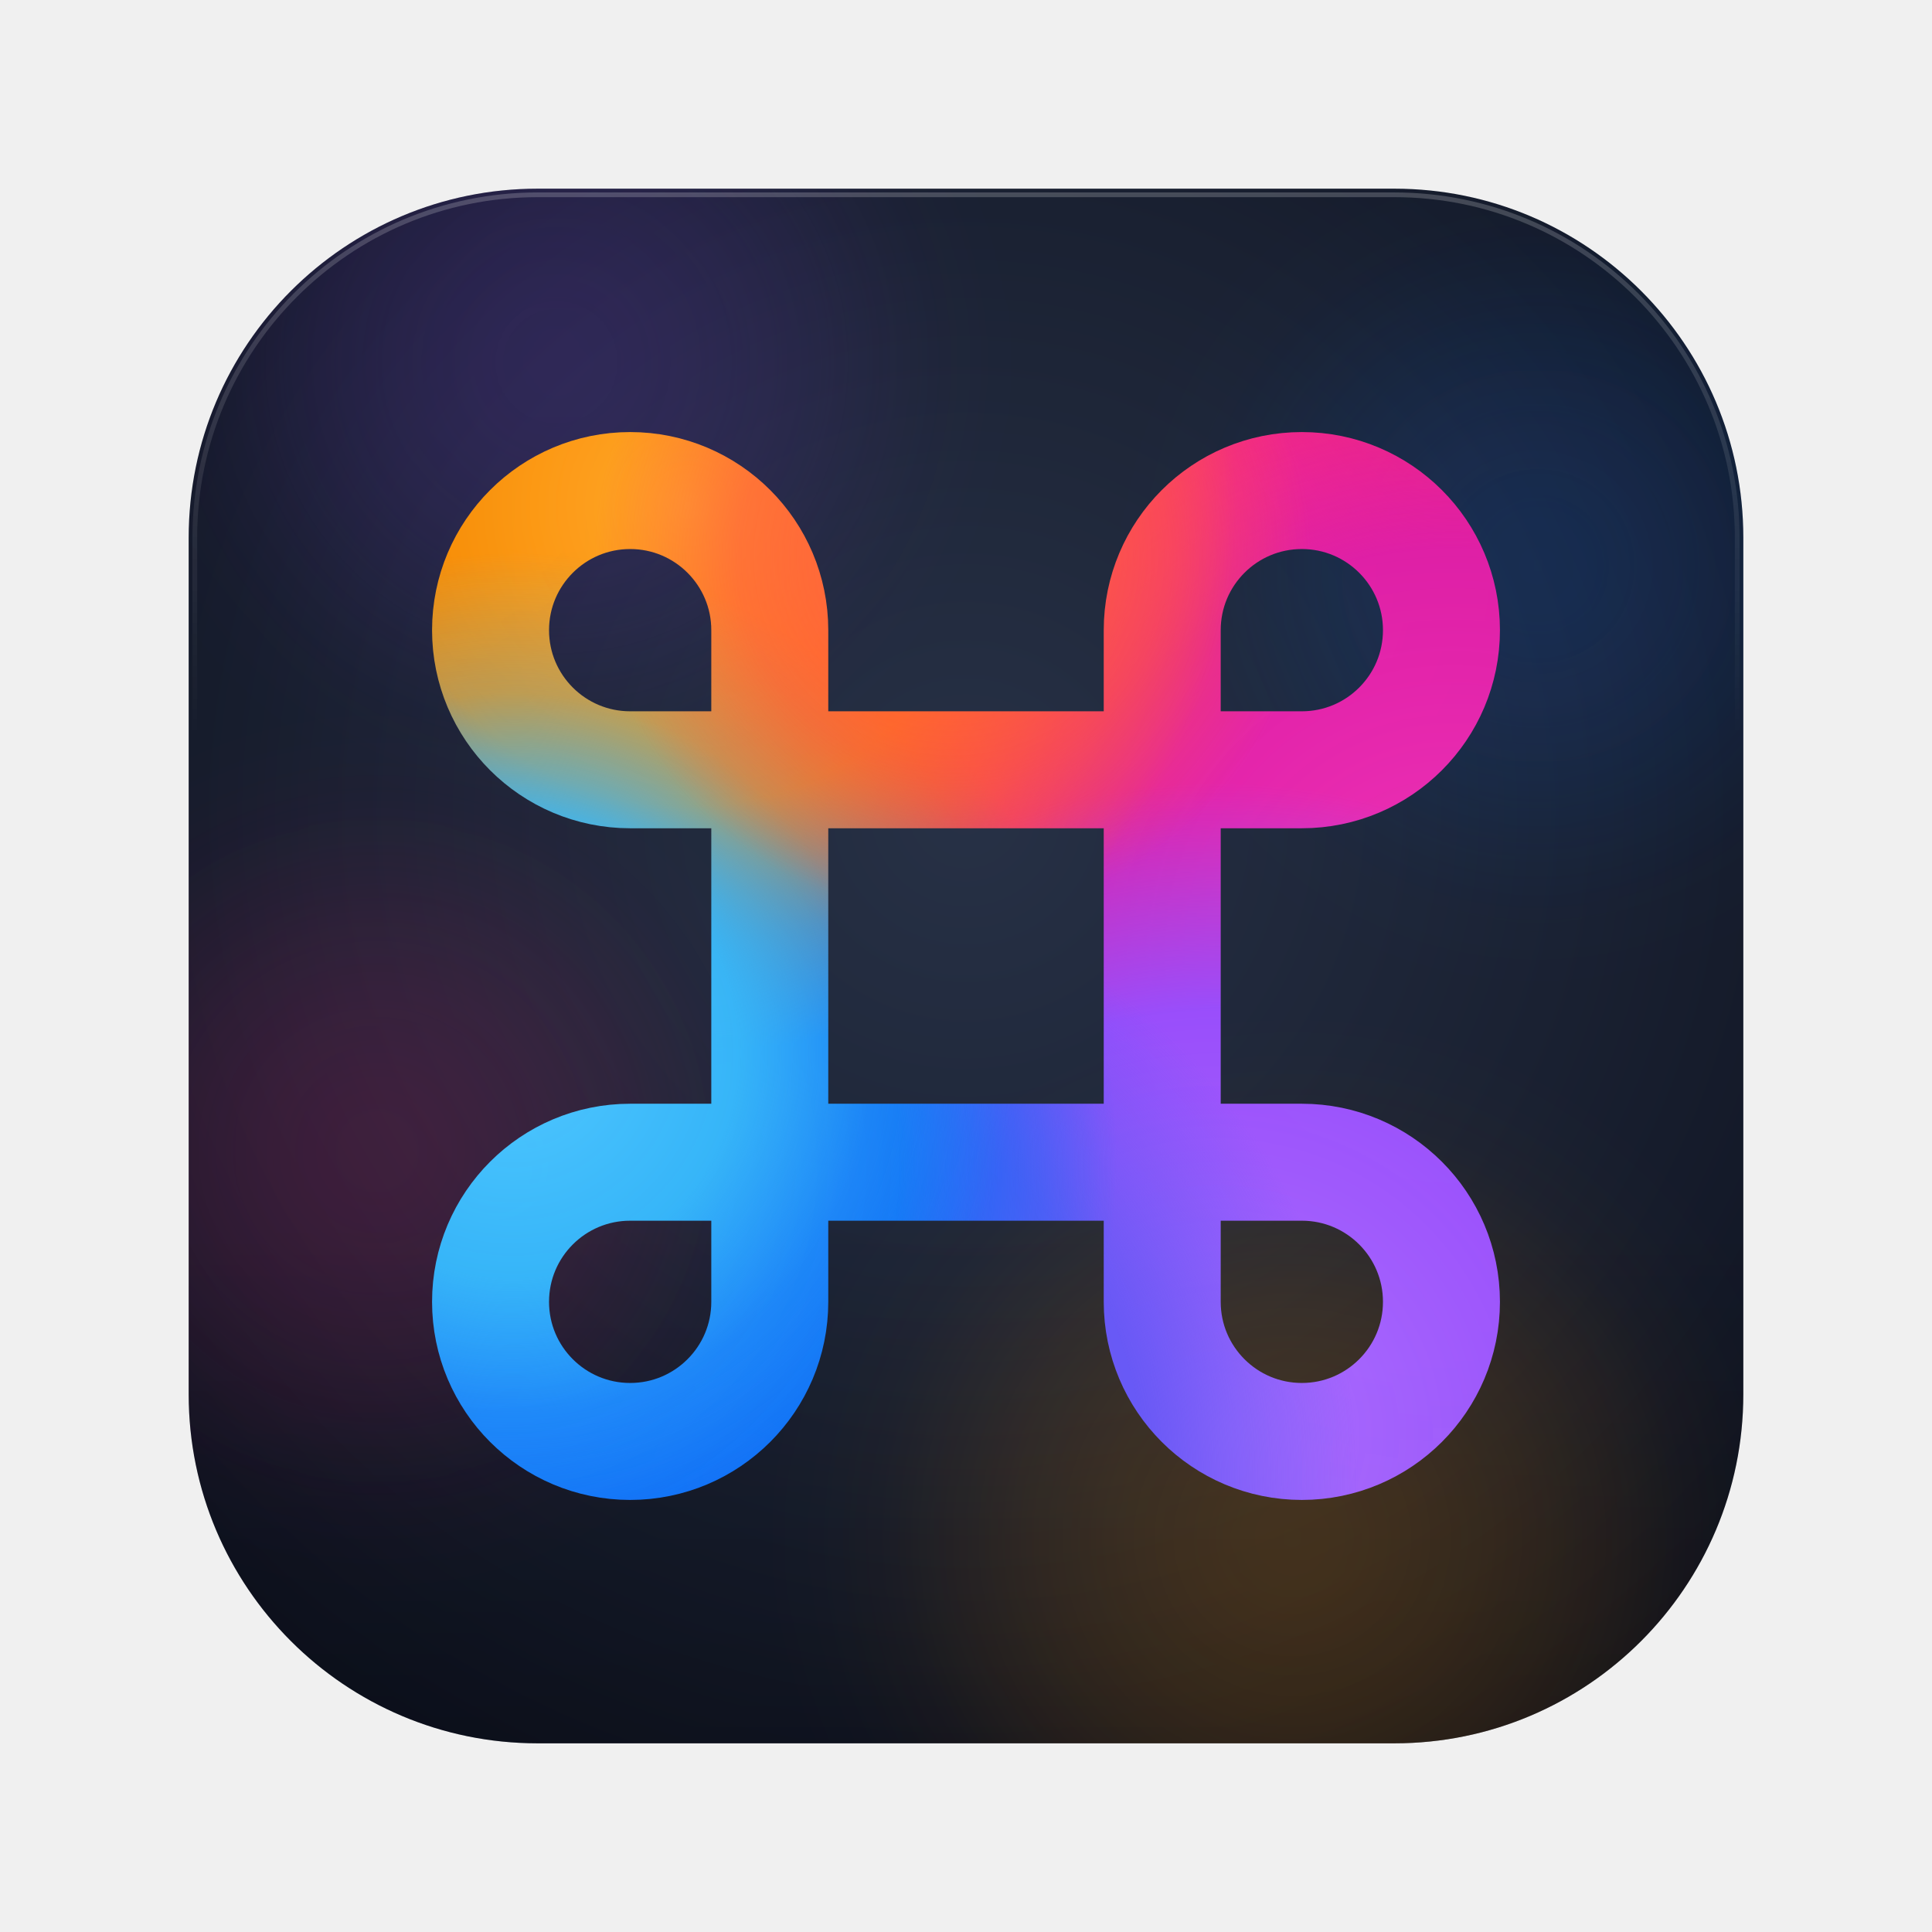
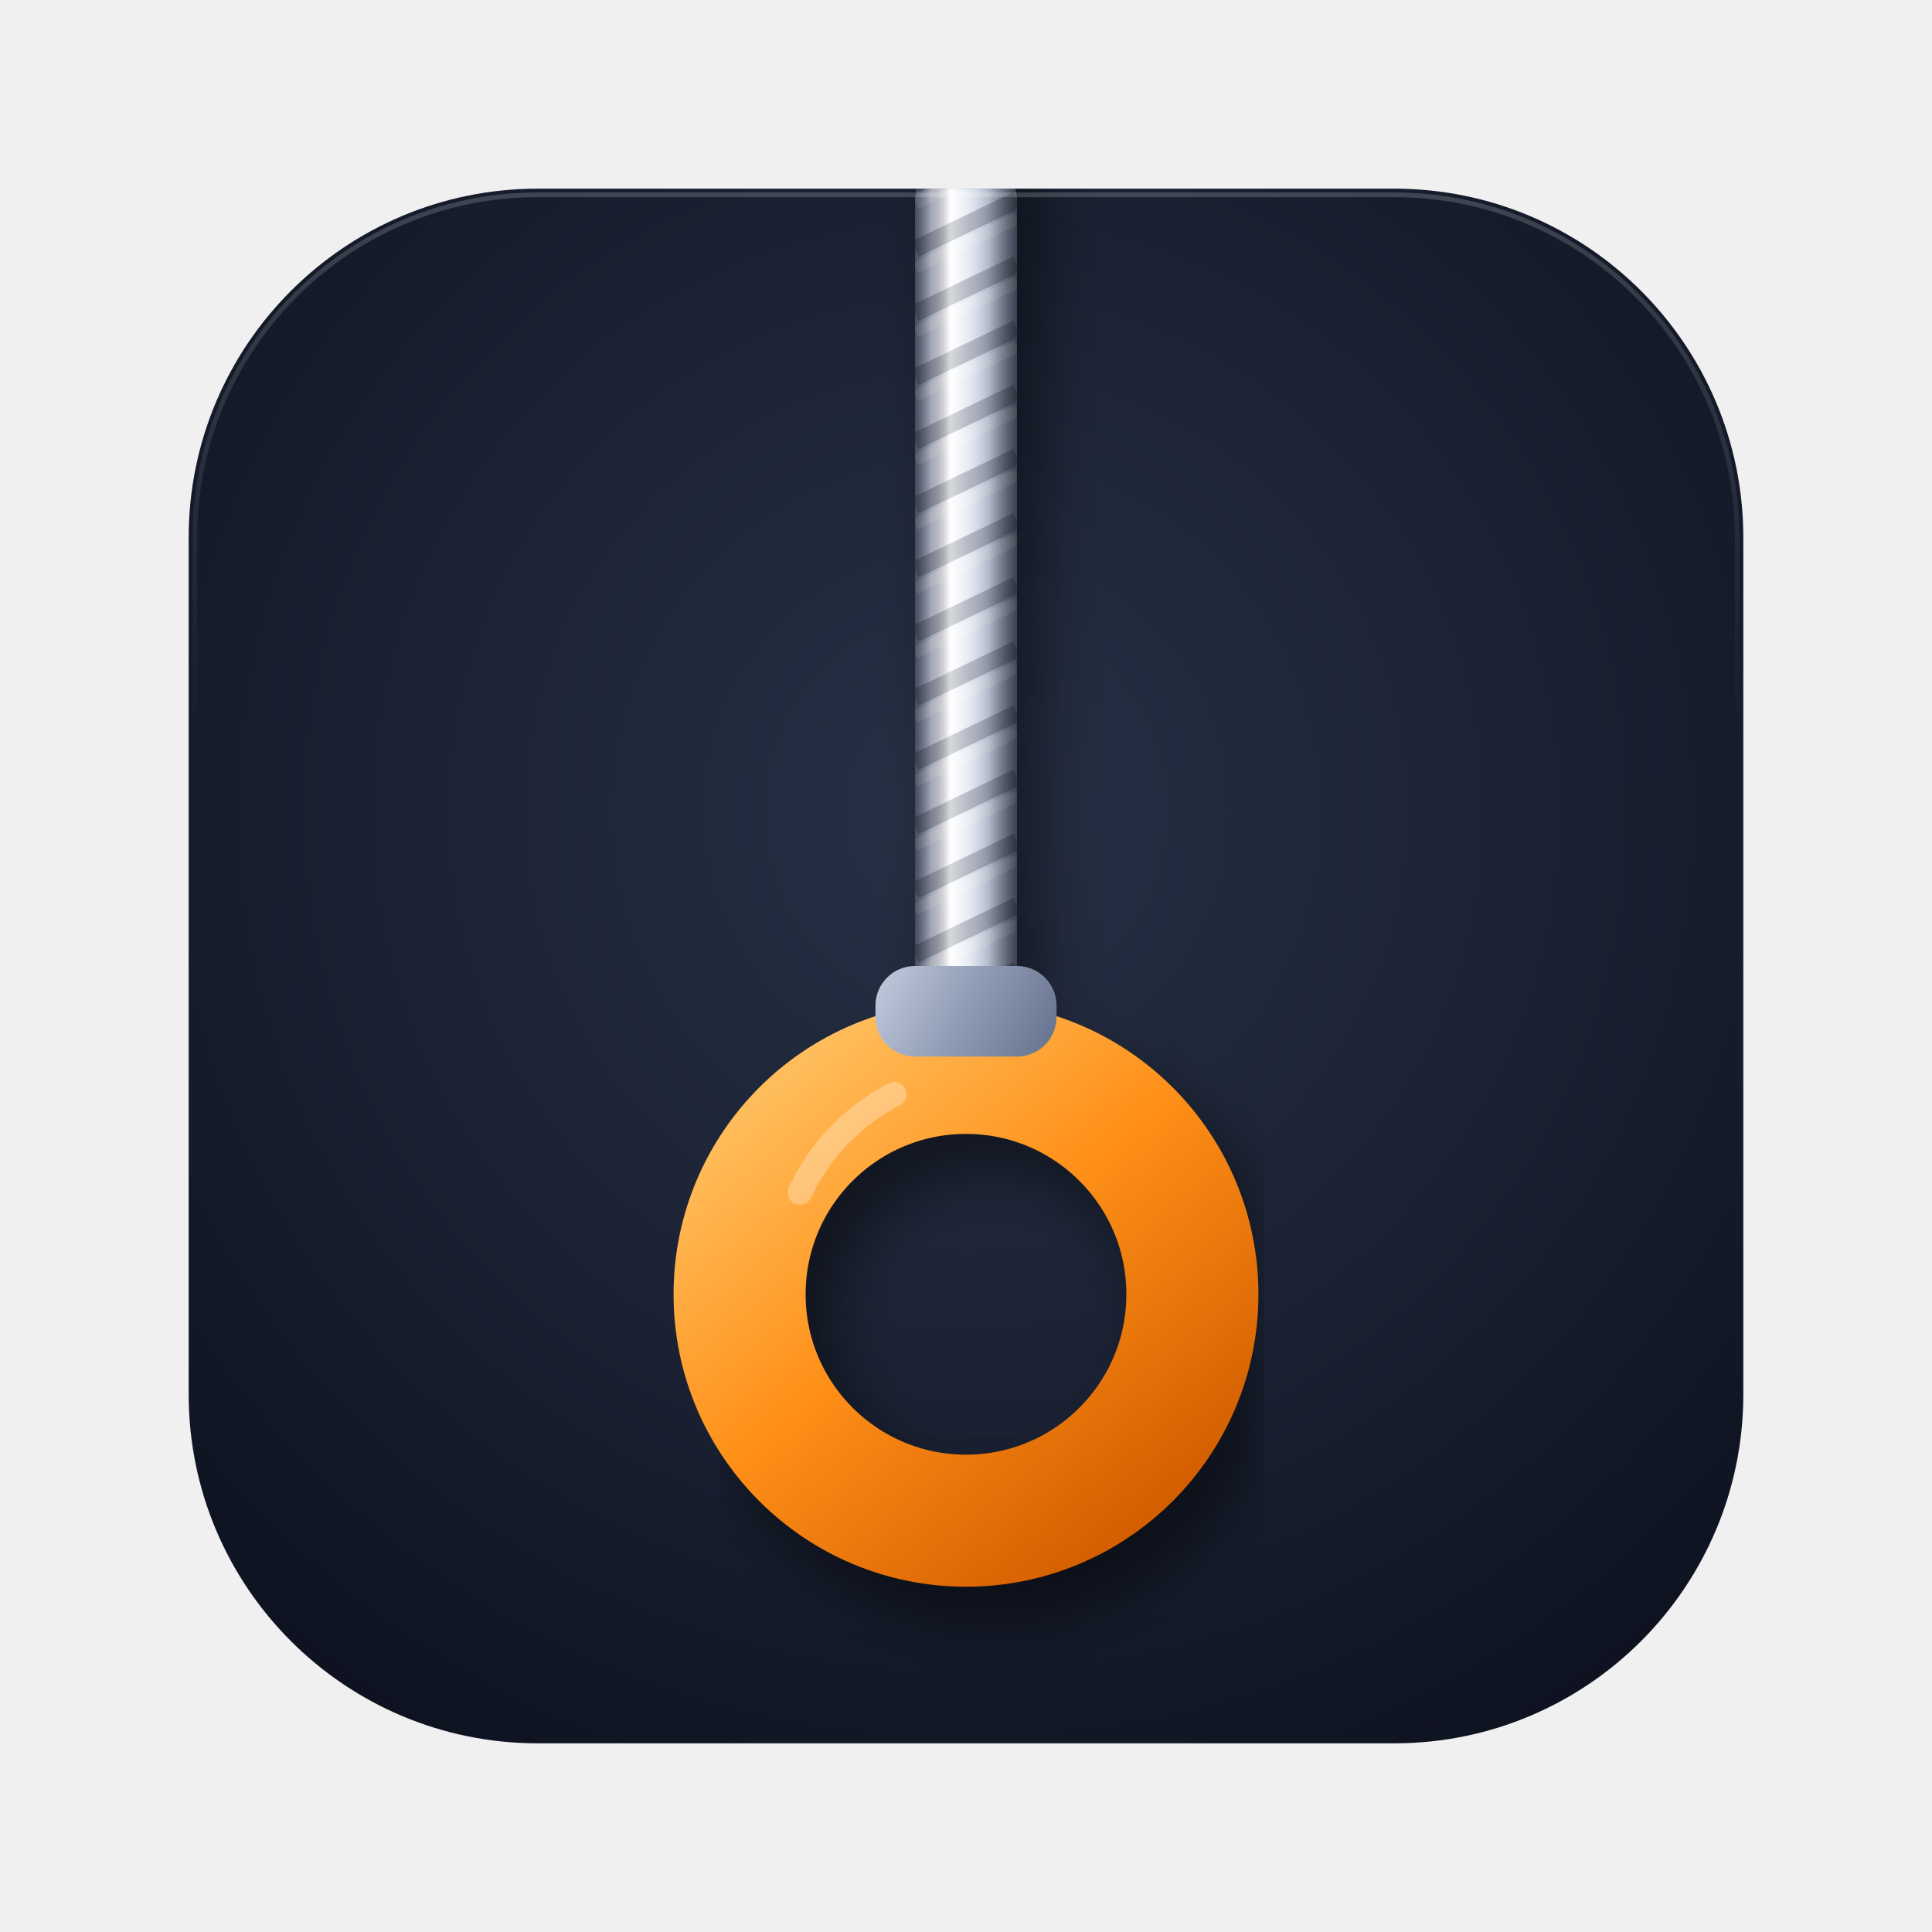
- <svg xmlns="http://www.w3.org/2000/svg" xmlns:xlink="http://www.w3.org/1999/xlink" width="1024" height="1024" viewBox="0 0 1024 1024">
+ <svg xmlns="http://www.w3.org/2000/svg" width="1024" height="1024" viewBox="0 0 1024 1024">
  <defs>
    <clipPath id="squircle">
      <rect x="100" y="100" width="824" height="824" rx="185" />
    </clipPath>
-     <path id="cmd" d="M 616,690 L 616,334 A 74,74 0 1 1 690,408 L 334,408 A 74,74 0 1 1 408,334 L 408,690 A 74,74 0 1 1 334,616 L 690,616 A 74,74 0 1 1 616,690 Z" />
-     <mask id="mGlyph" maskUnits="userSpaceOnUse" x="0" y="0" width="1024" height="1024">
-       <use xlink:href="#cmd" fill="none" stroke="#ffffff" stroke-width="62" stroke-linejoin="round" />
-     </mask>
+     <clipPath id="cordShape">
+       <rect x="485" y="80" width="54" height="500" rx="27" />
+     </clipPath>
    <radialGradient id="ground" gradientUnits="userSpaceOnUse" cx="512" cy="430" r="620">
      <stop offset="0" stop-color="#273146" />
      <stop offset="0.52" stop-color="#1A2132" />
      <stop offset="1" stop-color="#0C101D" />
    </radialGradient>
-     <radialGradient id="hOrange" gradientUnits="userSpaceOnUse" cx="365" cy="268" r="290">
-       <stop offset="0" stop-color="#FFA928" />
-       <stop offset="0.55" stop-color="#FF8E00" stop-opacity="0.96" />
-       <stop offset="0.8" stop-color="#FF8E00" stop-opacity="0.35" />
-       <stop offset="1" stop-color="#FF8E00" stop-opacity="0" />
-     </radialGradient>
-     <radialGradient id="hCoral" gradientUnits="userSpaceOnUse" cx="505" cy="295" r="190">
-       <stop offset="0" stop-color="#FF5A48" stop-opacity="0.9" />
-       <stop offset="0.6" stop-color="#FF4E48" stop-opacity="0.55" />
-       <stop offset="1" stop-color="#FF4E48" stop-opacity="0" />
-     </radialGradient>
-     <radialGradient id="hPink" gradientUnits="userSpaceOnUse" cx="620" cy="300" r="360">
-       <stop offset="0" stop-color="#FF3380" />
-       <stop offset="0.65" stop-color="#F51E78" stop-opacity="0.95" />
-       <stop offset="1" stop-color="#F51E78" stop-opacity="0" />
-     </radialGradient>
-     <radialGradient id="hMagenta" gradientUnits="userSpaceOnUse" cx="770" cy="505" r="330">
-       <stop offset="0" stop-color="#EE33B8" />
-       <stop offset="0.65" stop-color="#DE1FA8" stop-opacity="0.95" />
-       <stop offset="1" stop-color="#DE1FA8" stop-opacity="0" />
-     </radialGradient>
-     <radialGradient id="hPurple" gradientUnits="userSpaceOnUse" cx="645" cy="760" r="345">
-       <stop offset="0" stop-color="#AC70FF" />
-       <stop offset="0.65" stop-color="#9550FF" stop-opacity="0.95" />
-       <stop offset="1" stop-color="#9550FF" stop-opacity="0" />
-     </radialGradient>
-     <radialGradient id="hIndigo" gradientUnits="userSpaceOnUse" cx="395" cy="782" r="325">
-       <stop offset="0" stop-color="#7768FF" />
-       <stop offset="0.65" stop-color="#6558F5" stop-opacity="0.95" />
-       <stop offset="1" stop-color="#6558F5" stop-opacity="0" />
-     </radialGradient>
-     <radialGradient id="hBlue" gradientUnits="userSpaceOnUse" cx="262" cy="618" r="330">
-       <stop offset="0" stop-color="#1E82FF" />
-       <stop offset="0.65" stop-color="#0A6EF5" stop-opacity="0.95" />
-       <stop offset="1" stop-color="#0A6EF5" stop-opacity="0" />
-     </radialGradient>
-     <radialGradient id="hCyan" gradientUnits="userSpaceOnUse" cx="272" cy="558" r="265">
-       <stop offset="0" stop-color="#4FC8FF" />
-       <stop offset="0.45" stop-color="#38B8F8" stop-opacity="0.95" />
-       <stop offset="0.72" stop-color="#38B8F8" stop-opacity="0.3" />
-       <stop offset="1" stop-color="#38B8F8" stop-opacity="0" />
-     </radialGradient>
-     <radialGradient id="orbViolet" cx="50%" cy="50%" r="50%">
-       <stop offset="0" stop-color="#8B45F5" stop-opacity="0.9" />
-       <stop offset="0.55" stop-color="#8B45F5" stop-opacity="0.5" />
-       <stop offset="1" stop-color="#8B45F5" stop-opacity="0" />
-     </radialGradient>
-     <radialGradient id="orbBlue" cx="50%" cy="50%" r="50%">
-       <stop offset="0" stop-color="#0A6EF5" stop-opacity="0.9" />
-       <stop offset="0.55" stop-color="#0A6EF5" stop-opacity="0.5" />
-       <stop offset="1" stop-color="#0A6EF5" stop-opacity="0" />
-     </radialGradient>
-     <radialGradient id="orbGold" cx="50%" cy="50%" r="50%">
-       <stop offset="0" stop-color="#FF9500" stop-opacity="0.9" />
-       <stop offset="0.55" stop-color="#FF9500" stop-opacity="0.5" />
-       <stop offset="1" stop-color="#FF9500" stop-opacity="0" />
-     </radialGradient>
-     <radialGradient id="orbPink" cx="50%" cy="50%" r="50%">
-       <stop offset="0" stop-color="#F5217E" stop-opacity="0.9" />
-       <stop offset="0.55" stop-color="#F5217E" stop-opacity="0.5" />
-       <stop offset="1" stop-color="#F5217E" stop-opacity="0" />
-     </radialGradient>
+     <linearGradient id="cordBase" gradientUnits="userSpaceOnUse" x1="485" y1="0" x2="539" y2="0">
+       <stop offset="0" stop-color="#77839F" />
+       <stop offset="0.35" stop-color="#FDFEFF" />
+       <stop offset="0.72" stop-color="#C9D2E4" />
+       <stop offset="1" stop-color="#77839F" />
+     </linearGradient>
+     <linearGradient id="cordRound" gradientUnits="userSpaceOnUse" x1="485" y1="0" x2="539" y2="0">
+       <stop offset="0" stop-color="#000000" stop-opacity="0.42" />
+       <stop offset="0.16" stop-color="#000000" stop-opacity="0.10" />
+       <stop offset="0.34" stop-color="#FFFFFF" stop-opacity="0.34" />
+       <stop offset="0.52" stop-color="#FFFFFF" stop-opacity="0.06" />
+       <stop offset="0.78" stop-color="#000000" stop-opacity="0.18" />
+       <stop offset="1" stop-color="#000000" stop-opacity="0.50" />
+     </linearGradient>
+     <pattern id="twist" patternUnits="userSpaceOnUse" x="485" y="0" width="54" height="34">
+       <g fill="none" stroke="#0B1020" stroke-opacity="0.24" stroke-width="9">
+         <path d="M0,-4 L54,-30" />
+         <path d="M0,30 L54,4" />
+         <path d="M0,64 L54,38" />
+       </g>
+       <g fill="none" stroke="#FFFFFF" stroke-opacity="0.16" stroke-width="6">
+         <path d="M0,6 L54,-20" />
+         <path d="M0,40 L54,14" />
+         <path d="M0,74 L54,48" />
+       </g>
+     </pattern>
+     <linearGradient id="ring" gradientUnits="userSpaceOnUse" x1="416" y1="574" x2="608" y2="802">
+       <stop offset="0" stop-color="#FFBC5A" />
+       <stop offset="0.45" stop-color="#FF9018" />
+       <stop offset="1" stop-color="#D45F00" />
+     </linearGradient>
+     <linearGradient id="ferrule" gradientUnits="userSpaceOnUse" x1="464" y1="512" x2="560" y2="560">
+       <stop offset="0" stop-color="#C2CCDE" />
+       <stop offset="0.5" stop-color="#8F9BB4" />
+       <stop offset="1" stop-color="#65718C" />
+     </linearGradient>
    <linearGradient id="topLight" gradientUnits="userSpaceOnUse" x1="512" y1="100" x2="512" y2="390">
-       <stop offset="0" stop-color="#FFFFFF" stop-opacity="0.20" />
+       <stop offset="0" stop-color="#FFFFFF" stop-opacity="0.18" />
      <stop offset="1" stop-color="#FFFFFF" stop-opacity="0" />
    </linearGradient>
-     <linearGradient id="bottomShade" gradientUnits="userSpaceOnUse" x1="512" y1="640" x2="512" y2="924">
-       <stop offset="0" stop-color="#000000" stop-opacity="0" />
-       <stop offset="1" stop-color="#000000" stop-opacity="0.20" />
-     </linearGradient>
-     <filter id="orbBlur" x="-80%" y="-80%" width="260%" height="260%">
-       <feGaussianBlur stdDeviation="30" />
+     <filter id="soft">
+       <feGaussianBlur stdDeviation="16" />
    </filter>
  </defs>
  <g clip-path="url(#squircle)">
    <rect x="100" y="100" width="824" height="824" fill="url(#ground)" />
-     <rect x="100" y="100" width="824" height="824" fill="url(#bottomShade)" />
-     <circle cx="295" cy="192" r="210" fill="url(#orbViolet)" filter="url(#orbBlur)" opacity="0.24" />
-     <circle cx="815" cy="300" r="190" fill="url(#orbBlue)" filter="url(#orbBlur)" opacity="0.21" />
-     <circle cx="685" cy="815" r="240" fill="url(#orbGold)" filter="url(#orbBlur)" opacity="0.26" />
-     <circle cx="200" cy="610" r="200" fill="url(#orbPink)" filter="url(#orbBlur)" opacity="0.22" />
-     <g mask="url(#mGlyph)">
-       <rect width="1024" height="1024" fill="url(#hPink)" />
-       <rect width="1024" height="1024" fill="url(#hMagenta)" />
-       <rect width="1024" height="1024" fill="url(#hPurple)" />
-       <rect width="1024" height="1024" fill="url(#hIndigo)" />
-       <rect width="1024" height="1024" fill="url(#hBlue)" />
-       <rect width="1024" height="1024" fill="url(#hOrange)" />
-       <rect width="1024" height="1024" fill="url(#hCyan)" />
-       <rect width="1024" height="1024" fill="url(#hCoral)" />
+     <g transform="translate(14,20)" opacity="0.45" filter="url(#soft)">
+       <rect x="485" y="60" width="54" height="480" rx="27" fill="#000000" />
+       <circle cx="512" cy="686" r="120" fill="none" stroke="#000000" stroke-width="70" />
    </g>
+     <g clip-path="url(#cordShape)">
+       <rect x="485" y="80" width="54" height="500" fill="url(#cordBase)" />
+       <rect x="485" y="80" width="54" height="500" fill="url(#twist)" />
+       <rect x="485" y="80" width="54" height="500" fill="url(#cordRound)" />
+     </g>
+     <circle cx="512" cy="686" r="120" fill="none" stroke="url(#ring)" stroke-width="70" />
+     <path d="M424 632 A 112 112 0 0 1 474 580" fill="none" stroke="#FFFFFF" stroke-opacity="0.30" stroke-width="13" stroke-linecap="round" />
+     <rect x="464" y="512" width="96" height="48" rx="21" fill="url(#ferrule)" />
    <rect x="103.25" y="103.25" width="817.5" height="817.5" rx="181.75" fill="none" stroke="url(#topLight)" stroke-width="2.5" />
  </g>
</svg>
